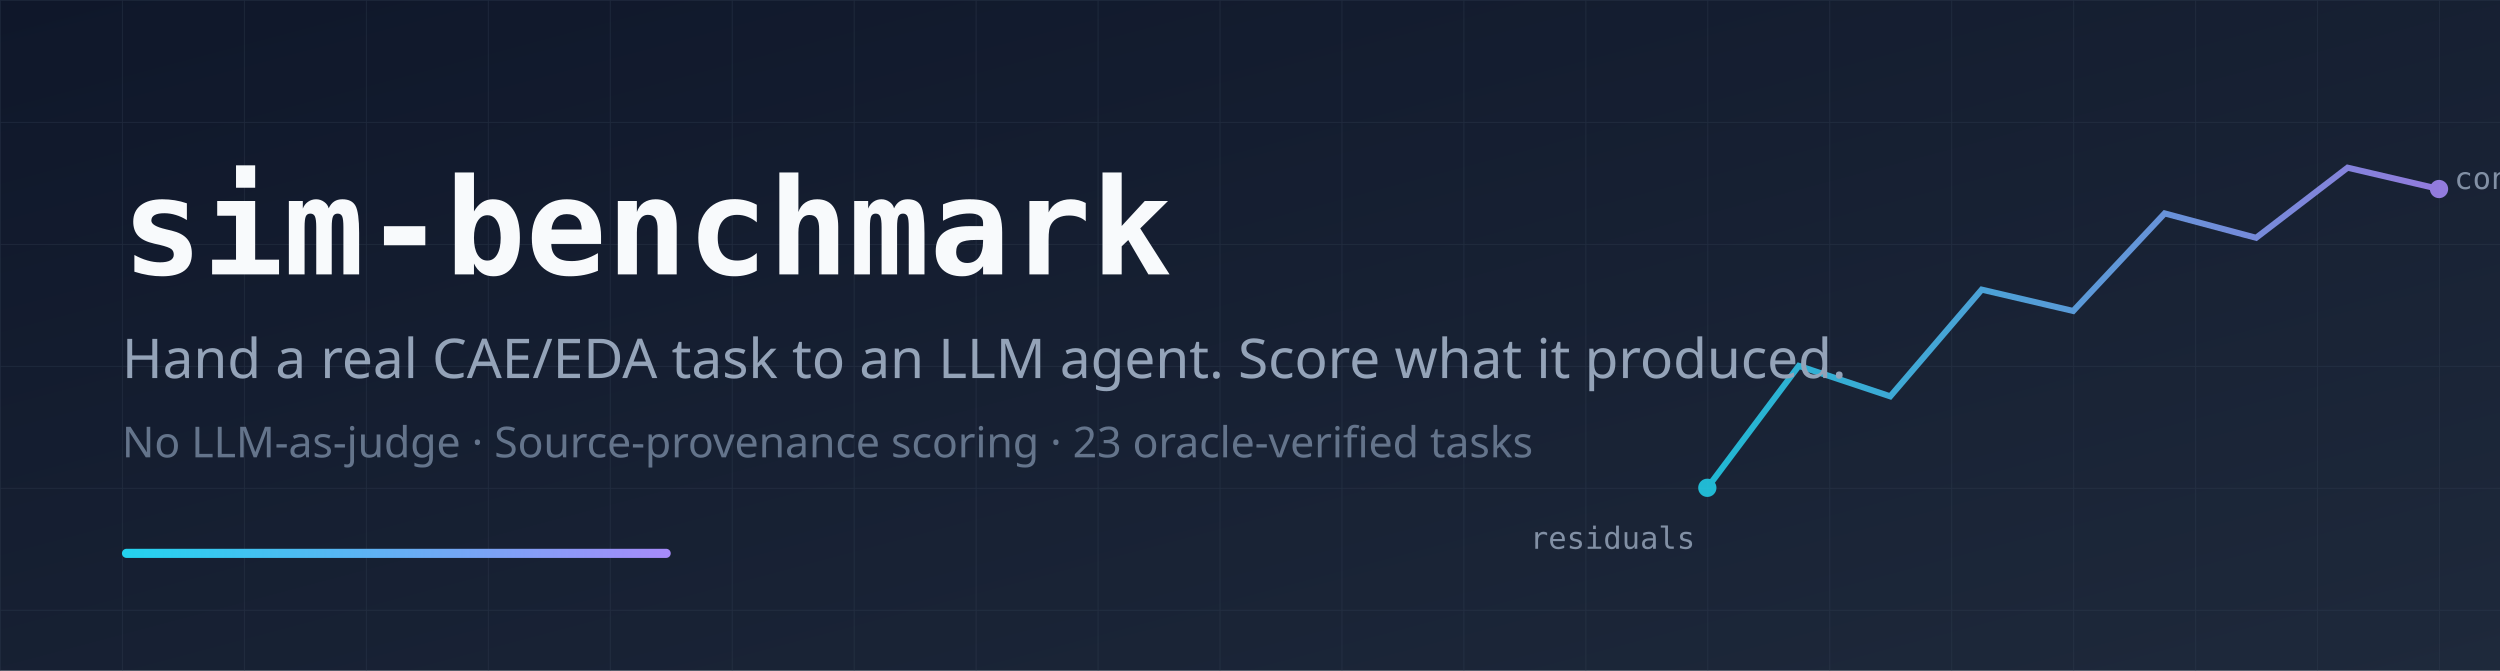
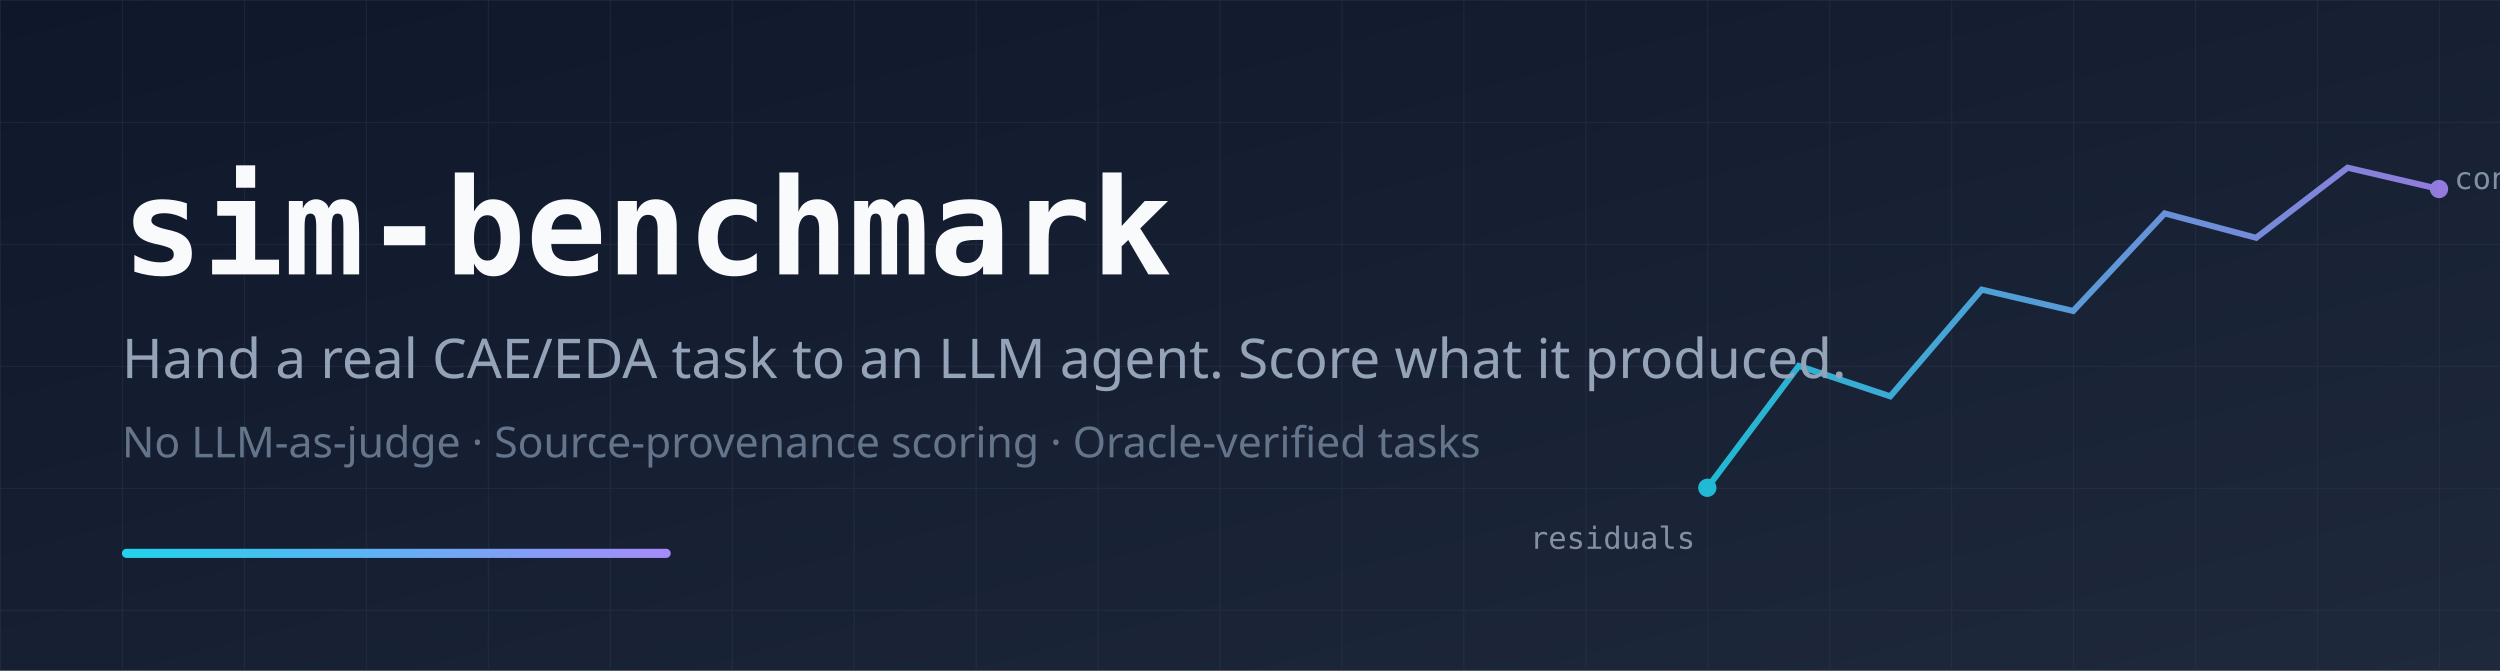
<svg xmlns="http://www.w3.org/2000/svg" viewBox="0 0 820 220" width="820" role="img" aria-label="sim-benchmark — industrial simulation agent benchmark">
  <defs>
    <linearGradient id="bg" x1="0" y1="0" x2="1" y2="1">
      <stop offset="0%" stop-color="#0f172a" />
      <stop offset="100%" stop-color="#1e293b" />
    </linearGradient>
    <linearGradient id="accent" x1="0" y1="0" x2="1" y2="0">
      <stop offset="0%" stop-color="#22d3ee" />
      <stop offset="100%" stop-color="#a78bfa" />
    </linearGradient>
    <pattern id="grid" width="40" height="40" patternUnits="userSpaceOnUse">
      <path d="M 40 0 L 0 0 0 40" fill="none" stroke="#334155" stroke-width="0.5" opacity="0.4" />
    </pattern>
  </defs>
  <rect width="820" height="220" fill="url(#bg)" />
  <rect width="820" height="220" fill="url(#grid)" />
  <g transform="translate(560,40)" opacity="0.85">
    <polyline fill="none" stroke="url(#accent)" stroke-width="2" points="0,120 30,80 60,90 90,55 120,62 150,30 180,38 210,15 240,22" />
    <circle cx="0" cy="120" r="3" fill="#22d3ee" />
    <circle cx="240" cy="22" r="3" fill="#a78bfa" />
    <text x="-4" y="140" fill="#94a3b8" font-family="monospace" font-size="10" text-anchor="end">residuals</text>
    <text x="245" y="22" fill="#94a3b8" font-family="monospace" font-size="10">converged</text>
  </g>
  <g transform="translate(40,90)">
    <text font-family="ui-monospace, 'SF Mono', Menlo, monospace" font-size="44" font-weight="700" fill="#f8fafc">
      sim-benchmark
    </text>
    <text x="0" y="34" font-family="ui-sans-serif, system-ui, sans-serif" font-size="18" fill="#94a3b8">
      Hand a real CAE/EDA task to an LLM agent. Score what it produced.
    </text>
    <text x="0" y="60" font-family="ui-sans-serif, system-ui, sans-serif" font-size="14" fill="#64748b">
-       No LLM-as-judge · Source-provenance scoring · 23 oracle-verified tasks
+       No LLM-as-judge · Source-provenance scoring · Oracle-verified tasks
    </text>
  </g>
  <rect x="40" y="180" width="180" height="3" fill="url(#accent)" rx="1.5" />
</svg>
